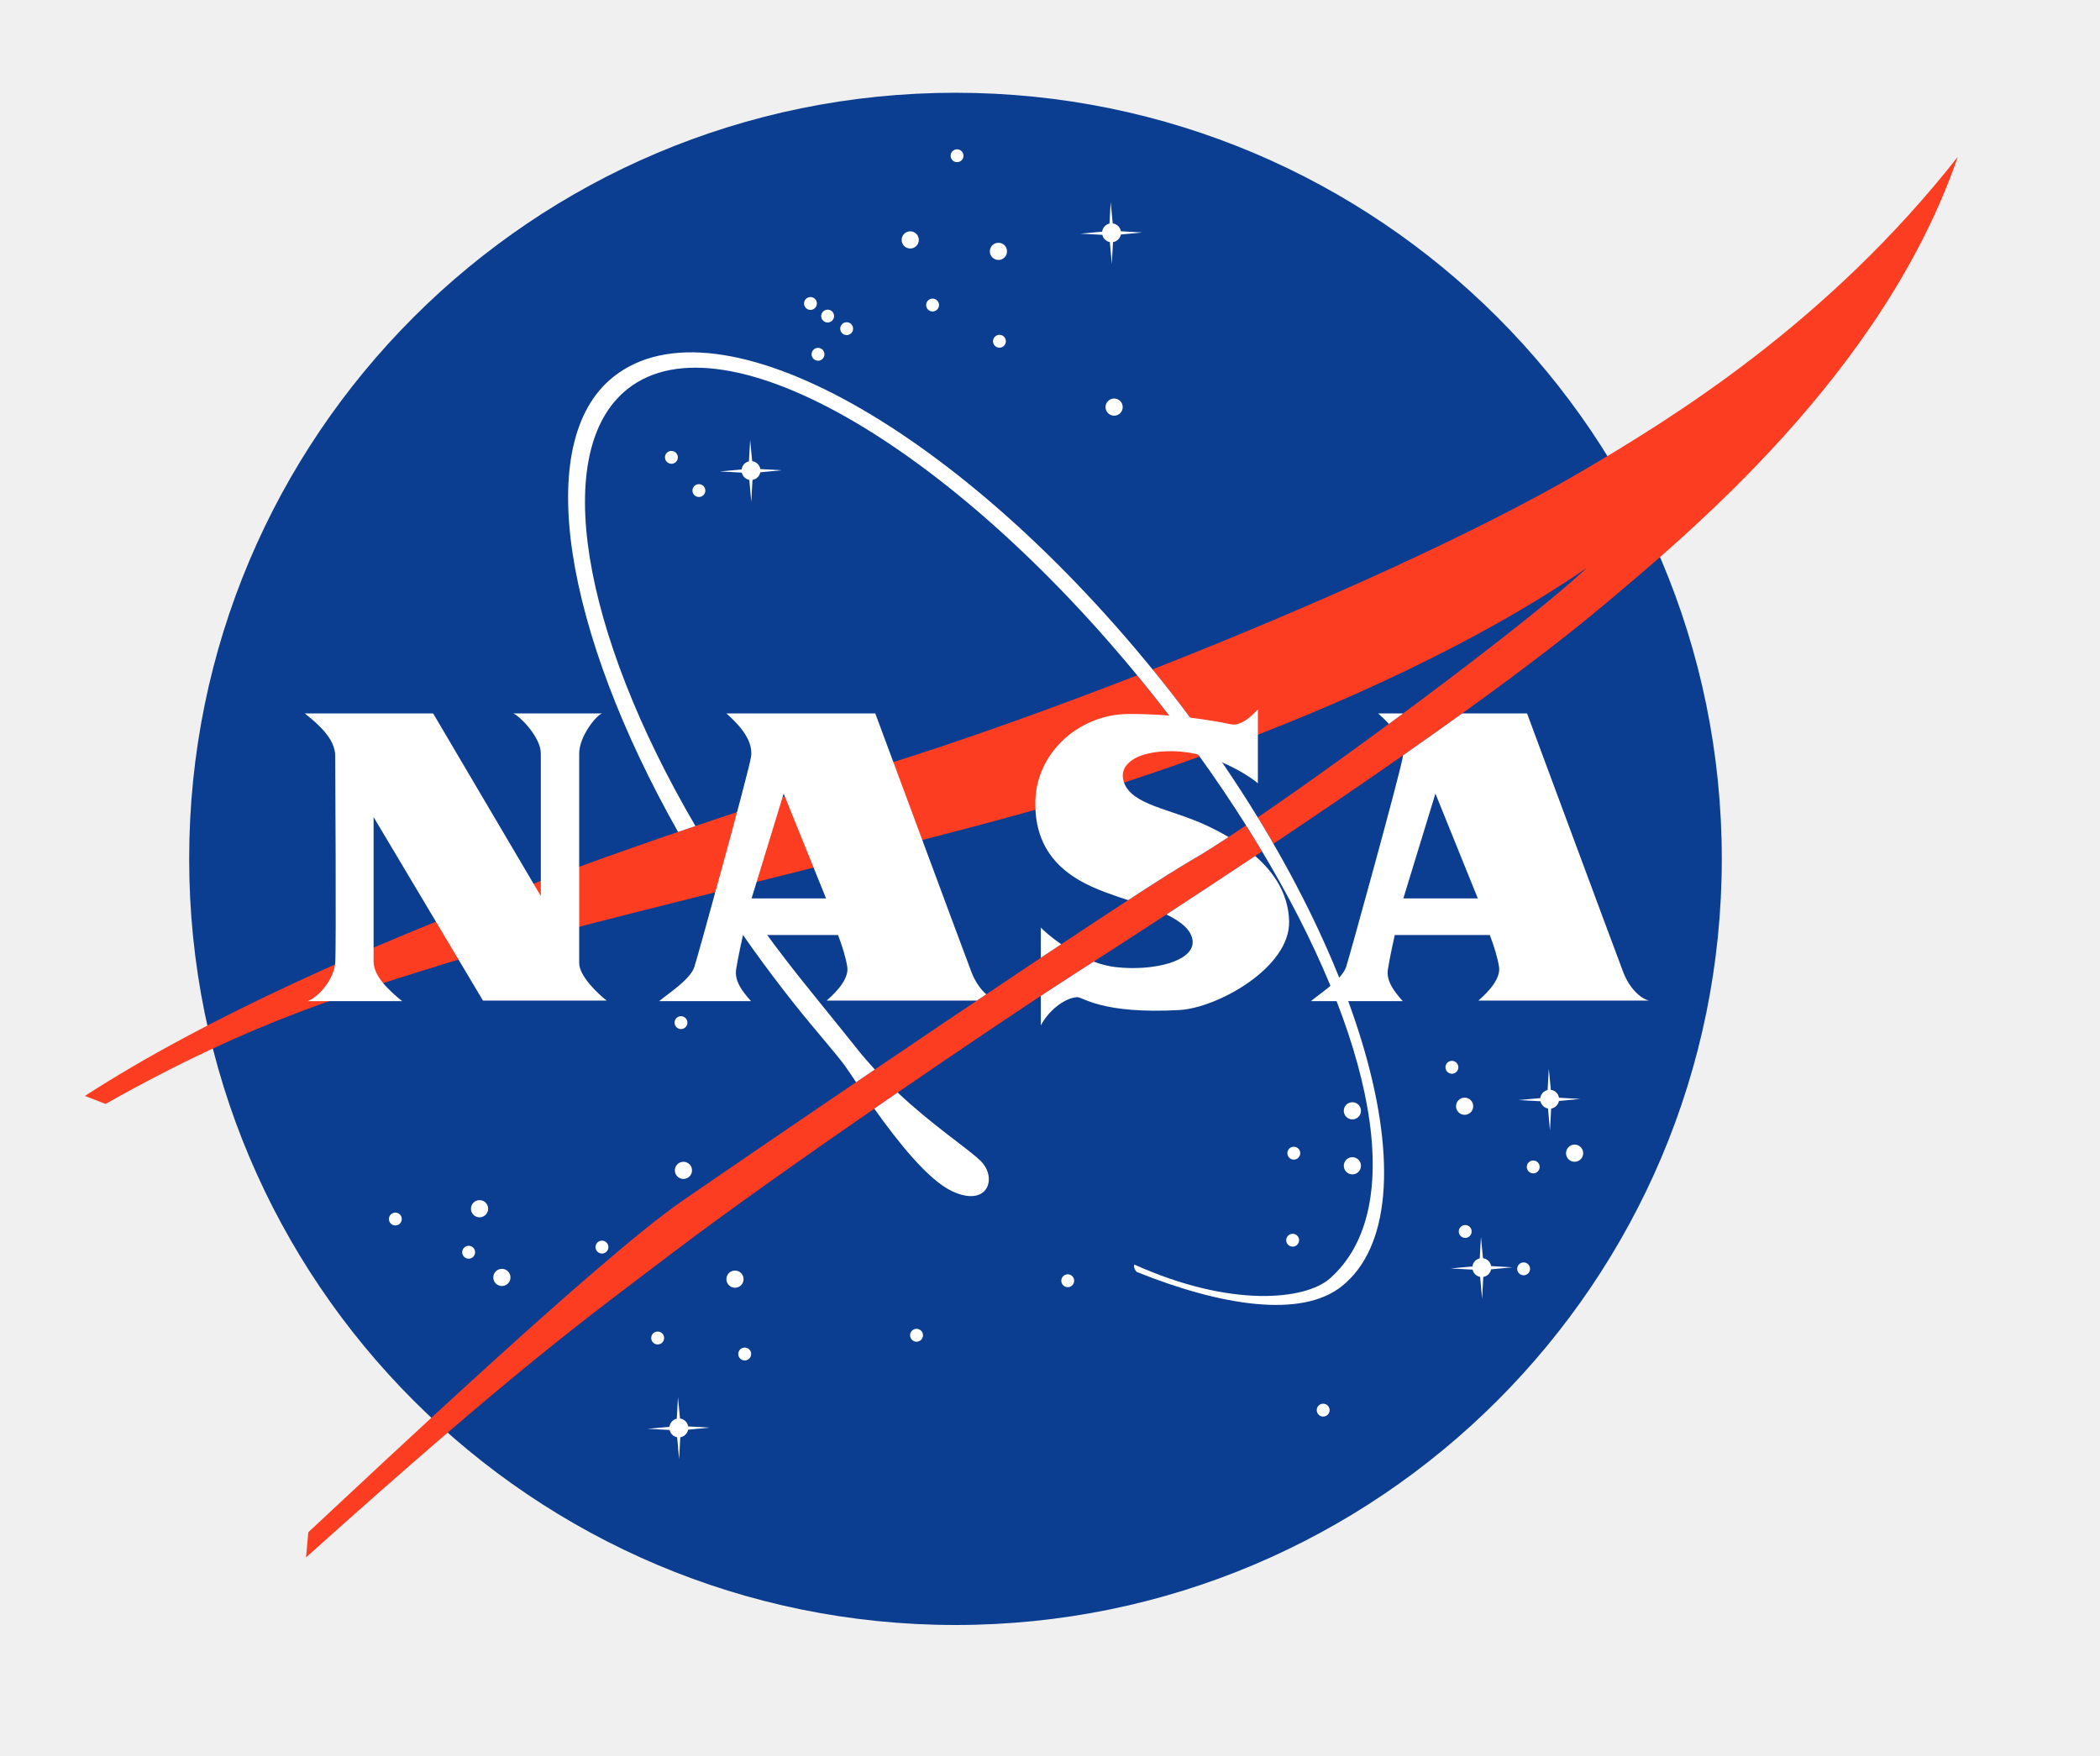
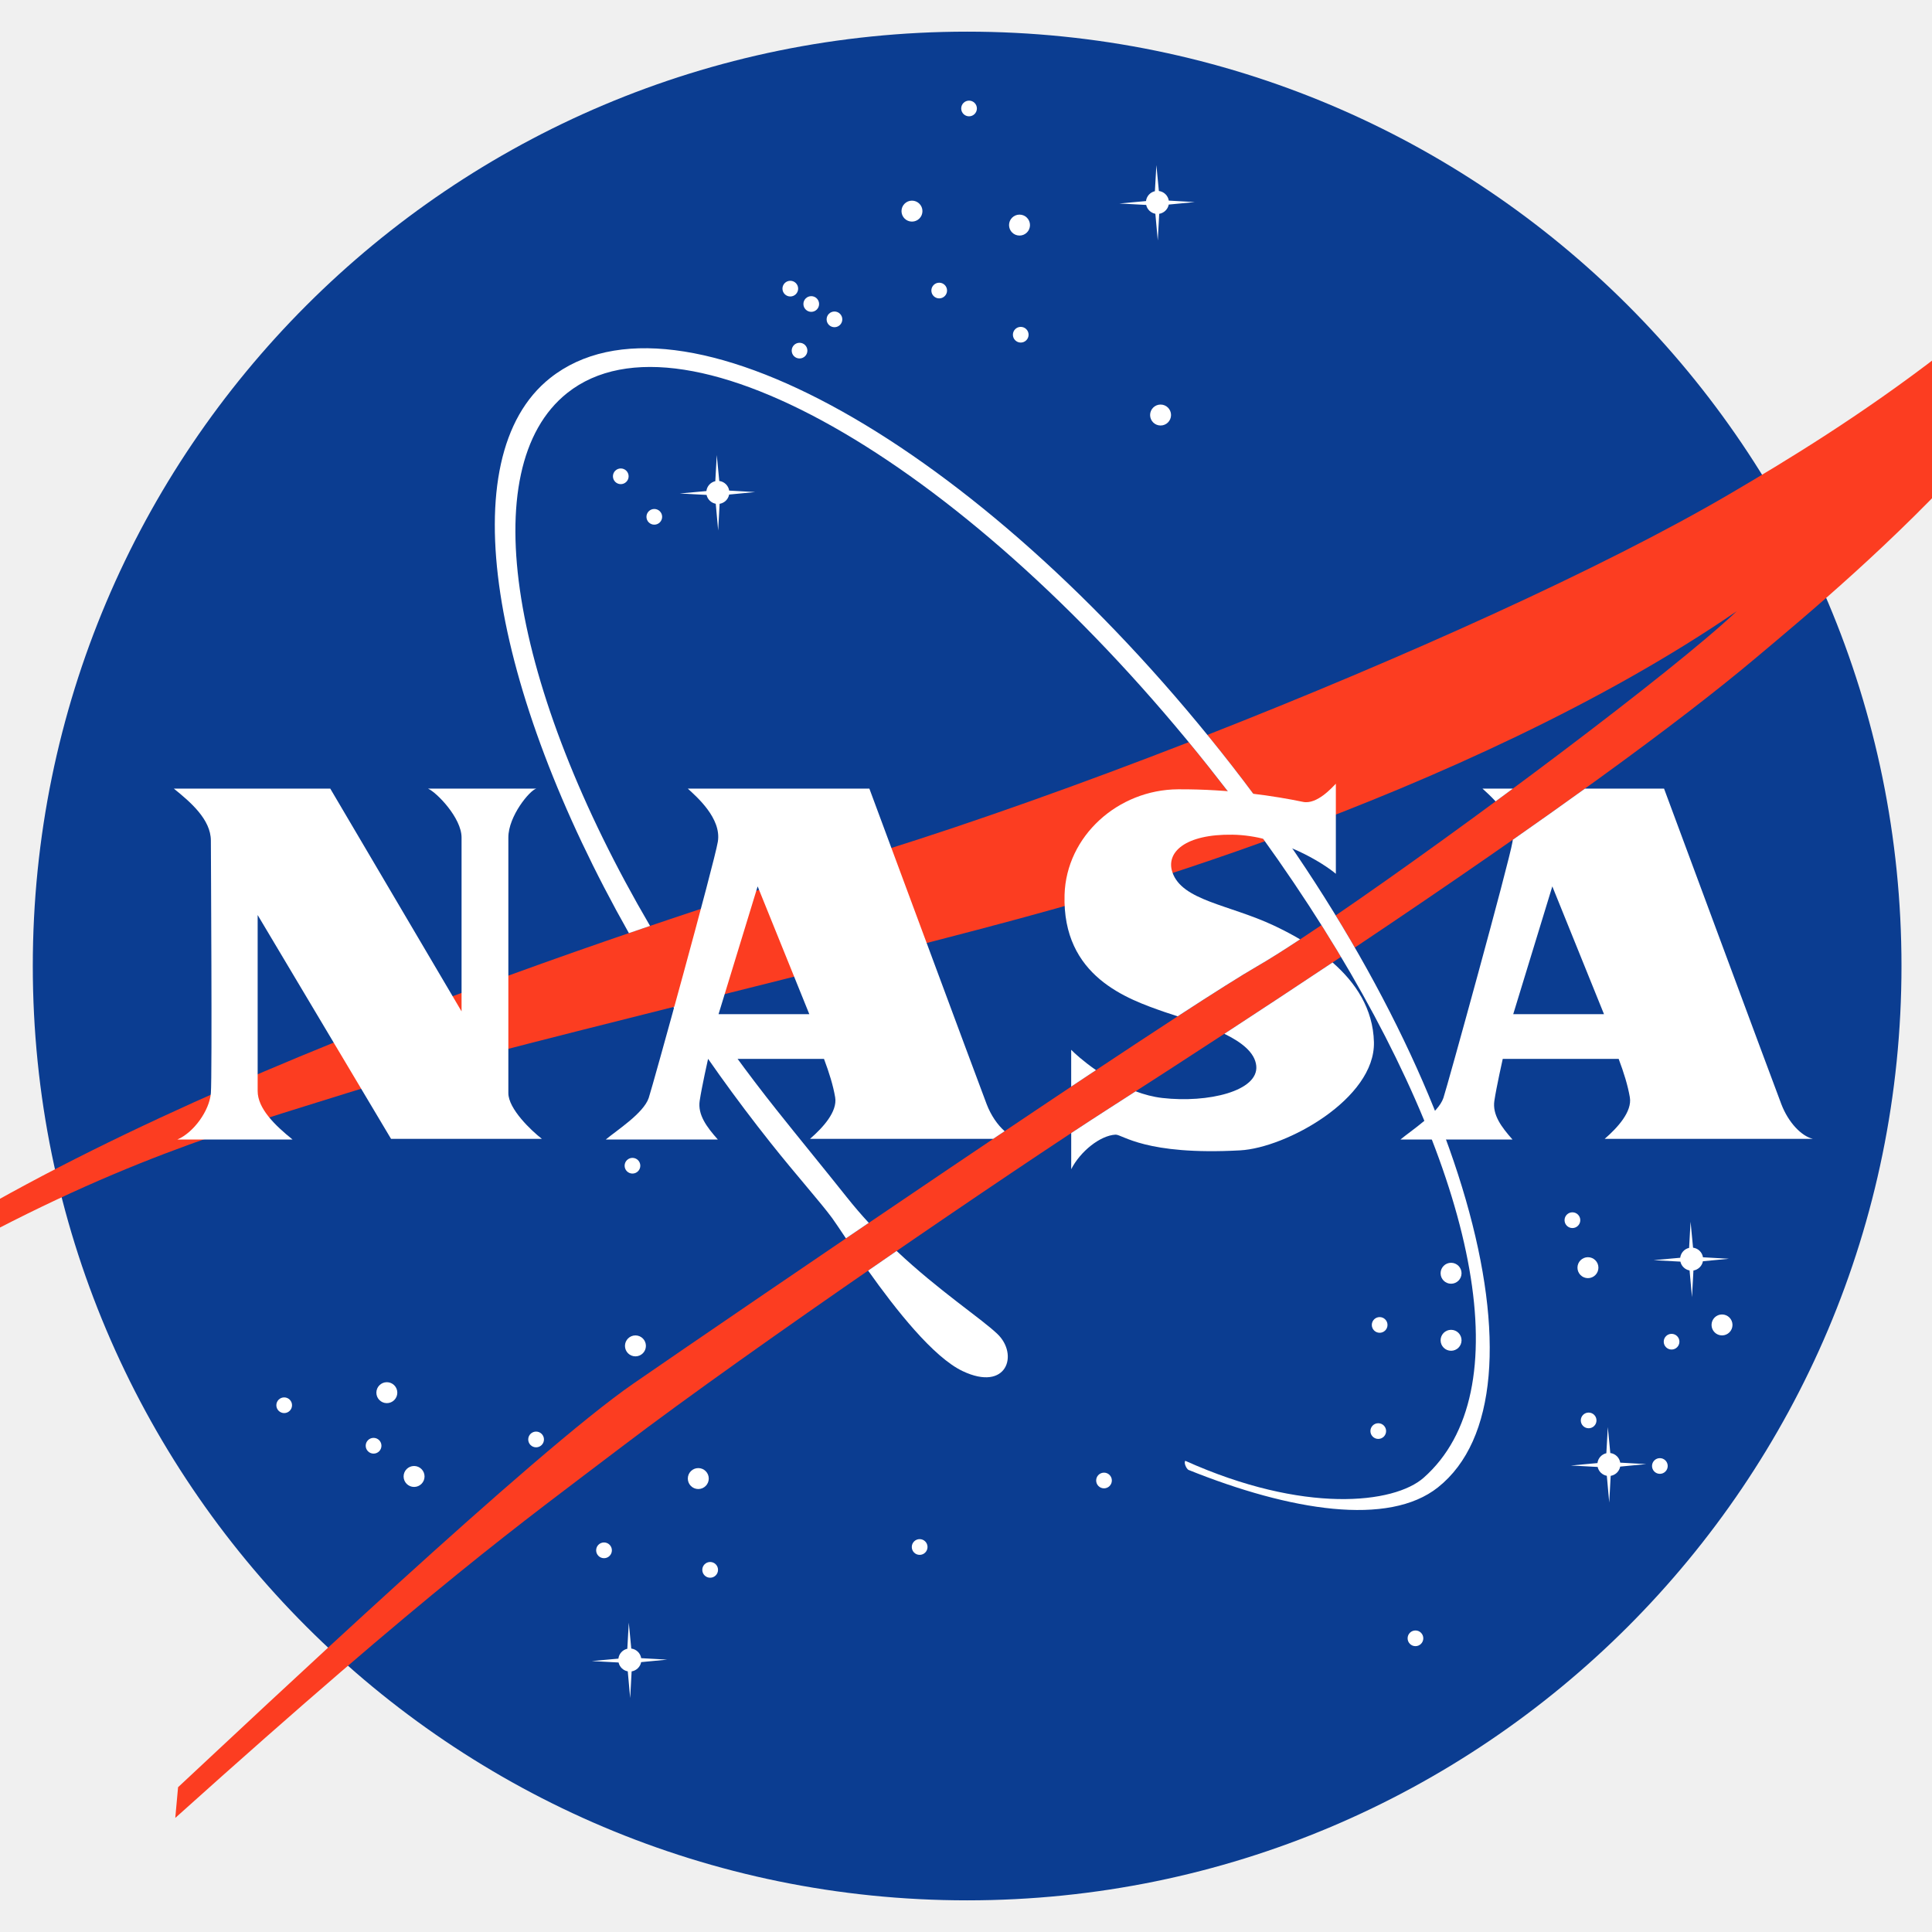
- <svg xmlns="http://www.w3.org/2000/svg" height="92" viewBox="0 0 110 92" width="110">
+ <svg xmlns="http://www.w3.org/2000/svg" height="83" viewBox="8.5 3.5 83 83" width="83">
  <circle cx="50.049" cy="45" fill="#0b3d91" r="40.14" />
  <g fill="#fff">
    <circle cx="47.679" cy="12.57" r=".45" />
    <circle cx="52.299" cy="13.17" r=".45" />
    <circle cx="58.359" cy="21.33" r=".45" />
    <circle cx="25.119" cy="63.33" r=".45" />
    <circle cx="26.289" cy="66.93" r=".45" />
    <circle cx="20.709" cy="63.87" r=".337" />
    <circle cx="39.009" cy="70.942" r=".338" />
    <circle cx="67.711" cy="64.98" r=".337" />
    <circle cx="76.052" cy="55.92" r=".338" />
    <circle cx="35.169" cy="23.962" r=".337" />
    <circle cx="44.349" cy="17.22" r=".337" />
    <circle cx="43.352" cy="16.56" r=".337" />
    <circle cx="42.452" cy="15.9" r=".337" />
    <circle cx="36.609" cy="25.703" r=".337" />
    <circle cx="50.131" cy="8.16" r=".337" />
    <circle cx="52.352" cy="17.88" r=".337" />
    <circle cx="48.849" cy="15.982" r=".337" />
    <circle cx="42.849" cy="18.563" r=".337" />
    <circle cx="69.309" cy="73.883" r=".337" />
    <circle cx="24.549" cy="65.61" r=".338" />
    <circle cx="48.009" cy="69.96" r=".338" />
    <circle cx="31.531" cy="65.34" r=".338" />
    <circle cx="34.449" cy="70.103" r=".338" />
    <circle cx="55.929" cy="67.103" r=".337" />
    <circle cx="67.771" cy="60.42" r=".337" />
    <circle cx="76.749" cy="64.522" r=".337" />
    <circle cx="79.809" cy="66.48" r=".337" />
    <circle cx="80.312" cy="61.14" r=".337" />
    <circle cx="35.671" cy="53.58" r=".337" />
    <circle cx="35.799" cy="61.32" r=".45" />
    <circle cx="38.499" cy="67.02" r=".45" />
    <circle cx="70.839" cy="61.08" r=".45" />
    <circle cx="82.479" cy="60.42" r=".45" />
    <circle cx="76.719" cy="57.96" r=".45" />
    <circle cx="70.839" cy="58.2" r=".45" />
    <path d="M58.71 12.288l1.119-.107-1.117-.063c-.035-.216-.208-.385-.426-.413l-.107-1.114-.064 1.123c-.202.045-.357.214-.382.424l-1.144.104 1.152.062c.042.193.198.344.394.38l.104 1.148.061-1.146C58.507 12.651 58.671 12.492 58.71 12.288z" />
    <path d="M39.824 24.746l1.119-.107-1.117-.063c-.034-.216-.208-.385-.426-.413l-.107-1.114-.063 1.123c-.203.045-.358.214-.383.424l-1.144.104 1.152.062c.042.193.198.344.394.38l.104 1.148.062-1.146C39.622 25.11 39.786 24.95 39.824 24.746z" />
    <path d="M81.659 57.684l1.119-.107-1.117-.063c-.034-.216-.208-.385-.426-.413l-.107-1.114-.063 1.123c-.202.045-.357.214-.382.424l-1.144.104 1.152.062c.042.193.198.344.394.38l.104 1.148.062-1.146C81.456 58.048 81.62 57.889 81.659 57.684z" />
    <path d="M36.044 74.906l1.119-.107-1.117-.063c-.035-.216-.208-.385-.426-.413l-.107-1.113-.063 1.122c-.203.045-.358.214-.383.424l-1.144.104 1.152.062c.042.193.198.345.394.38l.104 1.148.062-1.146C35.841 75.27 36.006 75.11 36.044 74.906z" />
    <path d="M78.104 66.506l1.119-.107-1.117-.063c-.034-.216-.208-.385-.426-.413l-.107-1.114-.063 1.122c-.202.045-.357.214-.382.424l-1.144.104 1.152.062c.042.193.198.344.394.38l.104 1.148.062-1.146C77.901 66.87 78.066 66.71 78.104 66.506z" />
    <path d="M59.568 35.385c-4.667 1.814-9.219 3.433-13.06 4.635-7.805 2.444-29.16 9.06-42.06 17.4l1.08.42c7.86-4.44 12.969-5.835 17.88-7.38 5.34-1.68 22.603-5.72 30.42-7.92 2.641-.743 5.734-1.716 9.01-2.9-.762-1.063-1.566-2.129-2.412-3.193C60.143 36.088 59.856 35.734 59.568 35.385zM65.27 43.244c-1.13.763-2.077 1.372-2.74 1.756-3.84 2.22-22.561 15-26.82 17.94s-16.08 14.1-19.56 17.34l-.12 1.319c11.22-10.08 14.74-12.566 19.2-15.959 5.52-4.2 16.939-11.97 20.82-14.46 3.71-2.38 7.056-4.569 10.059-6.572-.049-.082-.098-.164-.147-.247C65.736 43.99 65.505 43.618 65.27 43.244zM82.809 24.72c-5.466 3.204-14.081 7.071-22.439 10.352.2.245.399.492.597.741.934 1.176 1.815 2.36 2.644 3.545 6.57-2.42 13.779-5.668 19.499-9.599-2.725 2.582-11.734 9.315-17.227 13.068.283.461.557.922.822 1.381 8.322-5.569 13.922-9.668 17.185-12.409 4.5-3.78 14.76-12.24 18.66-23.58C95.709 16.92 87.621 21.899 82.809 24.72z" fill="#fc3d21" />
    <path d="M44.884 54.939c-.885-1.114-2.109-2.606-3.028-3.763-1.229-1.547-2.366-3.11-3.408-4.671-.34.085-.679.17-1.018.255 1.258 1.963 2.655 3.923 4.177 5.839 1.112 1.4 2.123 2.527 2.641 3.228.105.142.313.456.594.874.324-.22.651-.442.981-.666C45.504 55.688 45.189 55.323 44.884 54.939zM51.344 60.803c-.727-.688-2.49-1.837-4.325-3.561-.405.278-.814.56-1.224.844 1.185 1.67 2.799 3.721 4.063 4.319C51.762 63.307 52.275 61.685 51.344 60.803zM60.967 35.813c-10.492-13.206-23.309-20.461-28.835-16.07-4.292 3.41-2.53 13.376 3.386 23.845.306-.105.609-.208.909-.31-5.971-10.2-7.605-19.679-3.557-22.896 5.087-4.042 17.37 3.241 27.558 16.064 2.109 2.654 3.963 5.318 5.533 7.915 6.012 9.95 7.857 18.948 3.703 22.621-1.271 1.124-5.155 1.565-10.243-.725-.071.089.043.33.132.389 4.392 1.766 8.599 2.439 10.723.752C75.38 63.342 71.459 49.019 60.967 35.813z" />
    <path d="M15.969 37.38h6.72l5.64 9.57c0 0 0-6.93 0-7.47 0-.84-1.065-1.935-1.44-2.1.45 0 4.38 0 4.65 0-.285.075-1.2 1.185-1.2 2.1 0 .45 0 10.5 0 10.98 0 .675.975 1.605 1.44 1.965h-6.48l-5.73-9.615c0 0 0 7.17 0 7.56 0 .75.735 1.47 1.5 2.085h-4.95c.705-.3 1.38-1.245 1.44-1.995s0-10.425 0-10.845C17.559 38.7 16.674 37.95 15.969 37.38z" />
    <path d="M77.439 52.425h8.94c-.495-.12-1.05-.705-1.35-1.485-.3-.78-5.04-13.56-5.04-13.56H76.59c-.964.694-1.997 1.426-3.1 2.197-.003.028-.006.056-.011.083-.148.9-2.808 10.534-2.97 11.01-.225.66-1.38 1.395-1.845 1.785h4.815c-.48-.54-.87-1.065-.78-1.665.09-.6.36-1.8.36-1.8h4.98c.225.6.393 1.139.48 1.65C78.624 51.255 77.994 51.945 77.439 52.425zM73.509 47.07l1.68-5.49 2.22 5.49H73.509zM72.752 37.928c.247-.182.495-.365.742-.548h-1.305C72.319 37.5 72.534 37.689 72.752 37.928z" />
    <path d="M38.559 50.79c.09-.6.36-1.8.36-1.8h4.98c.225.6.393 1.139.48 1.65.105.615-.525 1.305-1.08 1.785h7.871c.164-.11.327-.22.49-.329-.305-.27-.586-.675-.771-1.156-.3-.78-5.04-13.56-5.04-13.56h-7.8c.375.345 1.455 1.275 1.29 2.28-.147.9-2.808 10.534-2.97 11.01-.225.66-1.38 1.395-1.845 1.785h4.815C38.859 51.915 38.469 51.39 38.559 50.79zM41.049 41.58l2.22 5.49h-3.9L41.049 41.58z" />
    <path d="M65.748 44.848c-1.468.978-3.017 1.999-4.649 3.065.732.355 1.315.801 1.371 1.377.104 1.082-2.07 1.605-4.035 1.38-.393-.045-.779-.148-1.147-.286-.408.263-.82.528-1.238.796-.425.273-.941.609-1.53.997v1.553c.39-.765 1.243-1.45 1.905-1.485.285-.015 1.275.9 5.355.675 1.98-.109 5.805-2.22 5.745-4.65C67.489 46.834 66.739 45.714 65.748 44.848zM54.519 48.6v1.582c.361-.241.717-.478 1.066-.709C55.036 49.091 54.647 48.734 54.519 48.6zM64.353 43.855c-.38-.225-.765-.422-1.134-.596-1.92-.9-3.93-1.065-4.35-2.28-.296-.857.54-1.65 2.58-1.62 2.04.03 3.93 1.245 4.44 1.68v-3.87c-.15.15-.808.905-1.41.78-1.155-.24-3.12-.553-5.37-.54-2.58.015-4.8 2.009-4.875 4.53-.105 3.525 2.715 4.485 4.305 5.04.164.057.351.118.554.183 1.525-.992 2.731-1.756 3.437-2.163C63.004 44.726 63.625 44.334 64.353 43.855z" />
  </g>
</svg>
